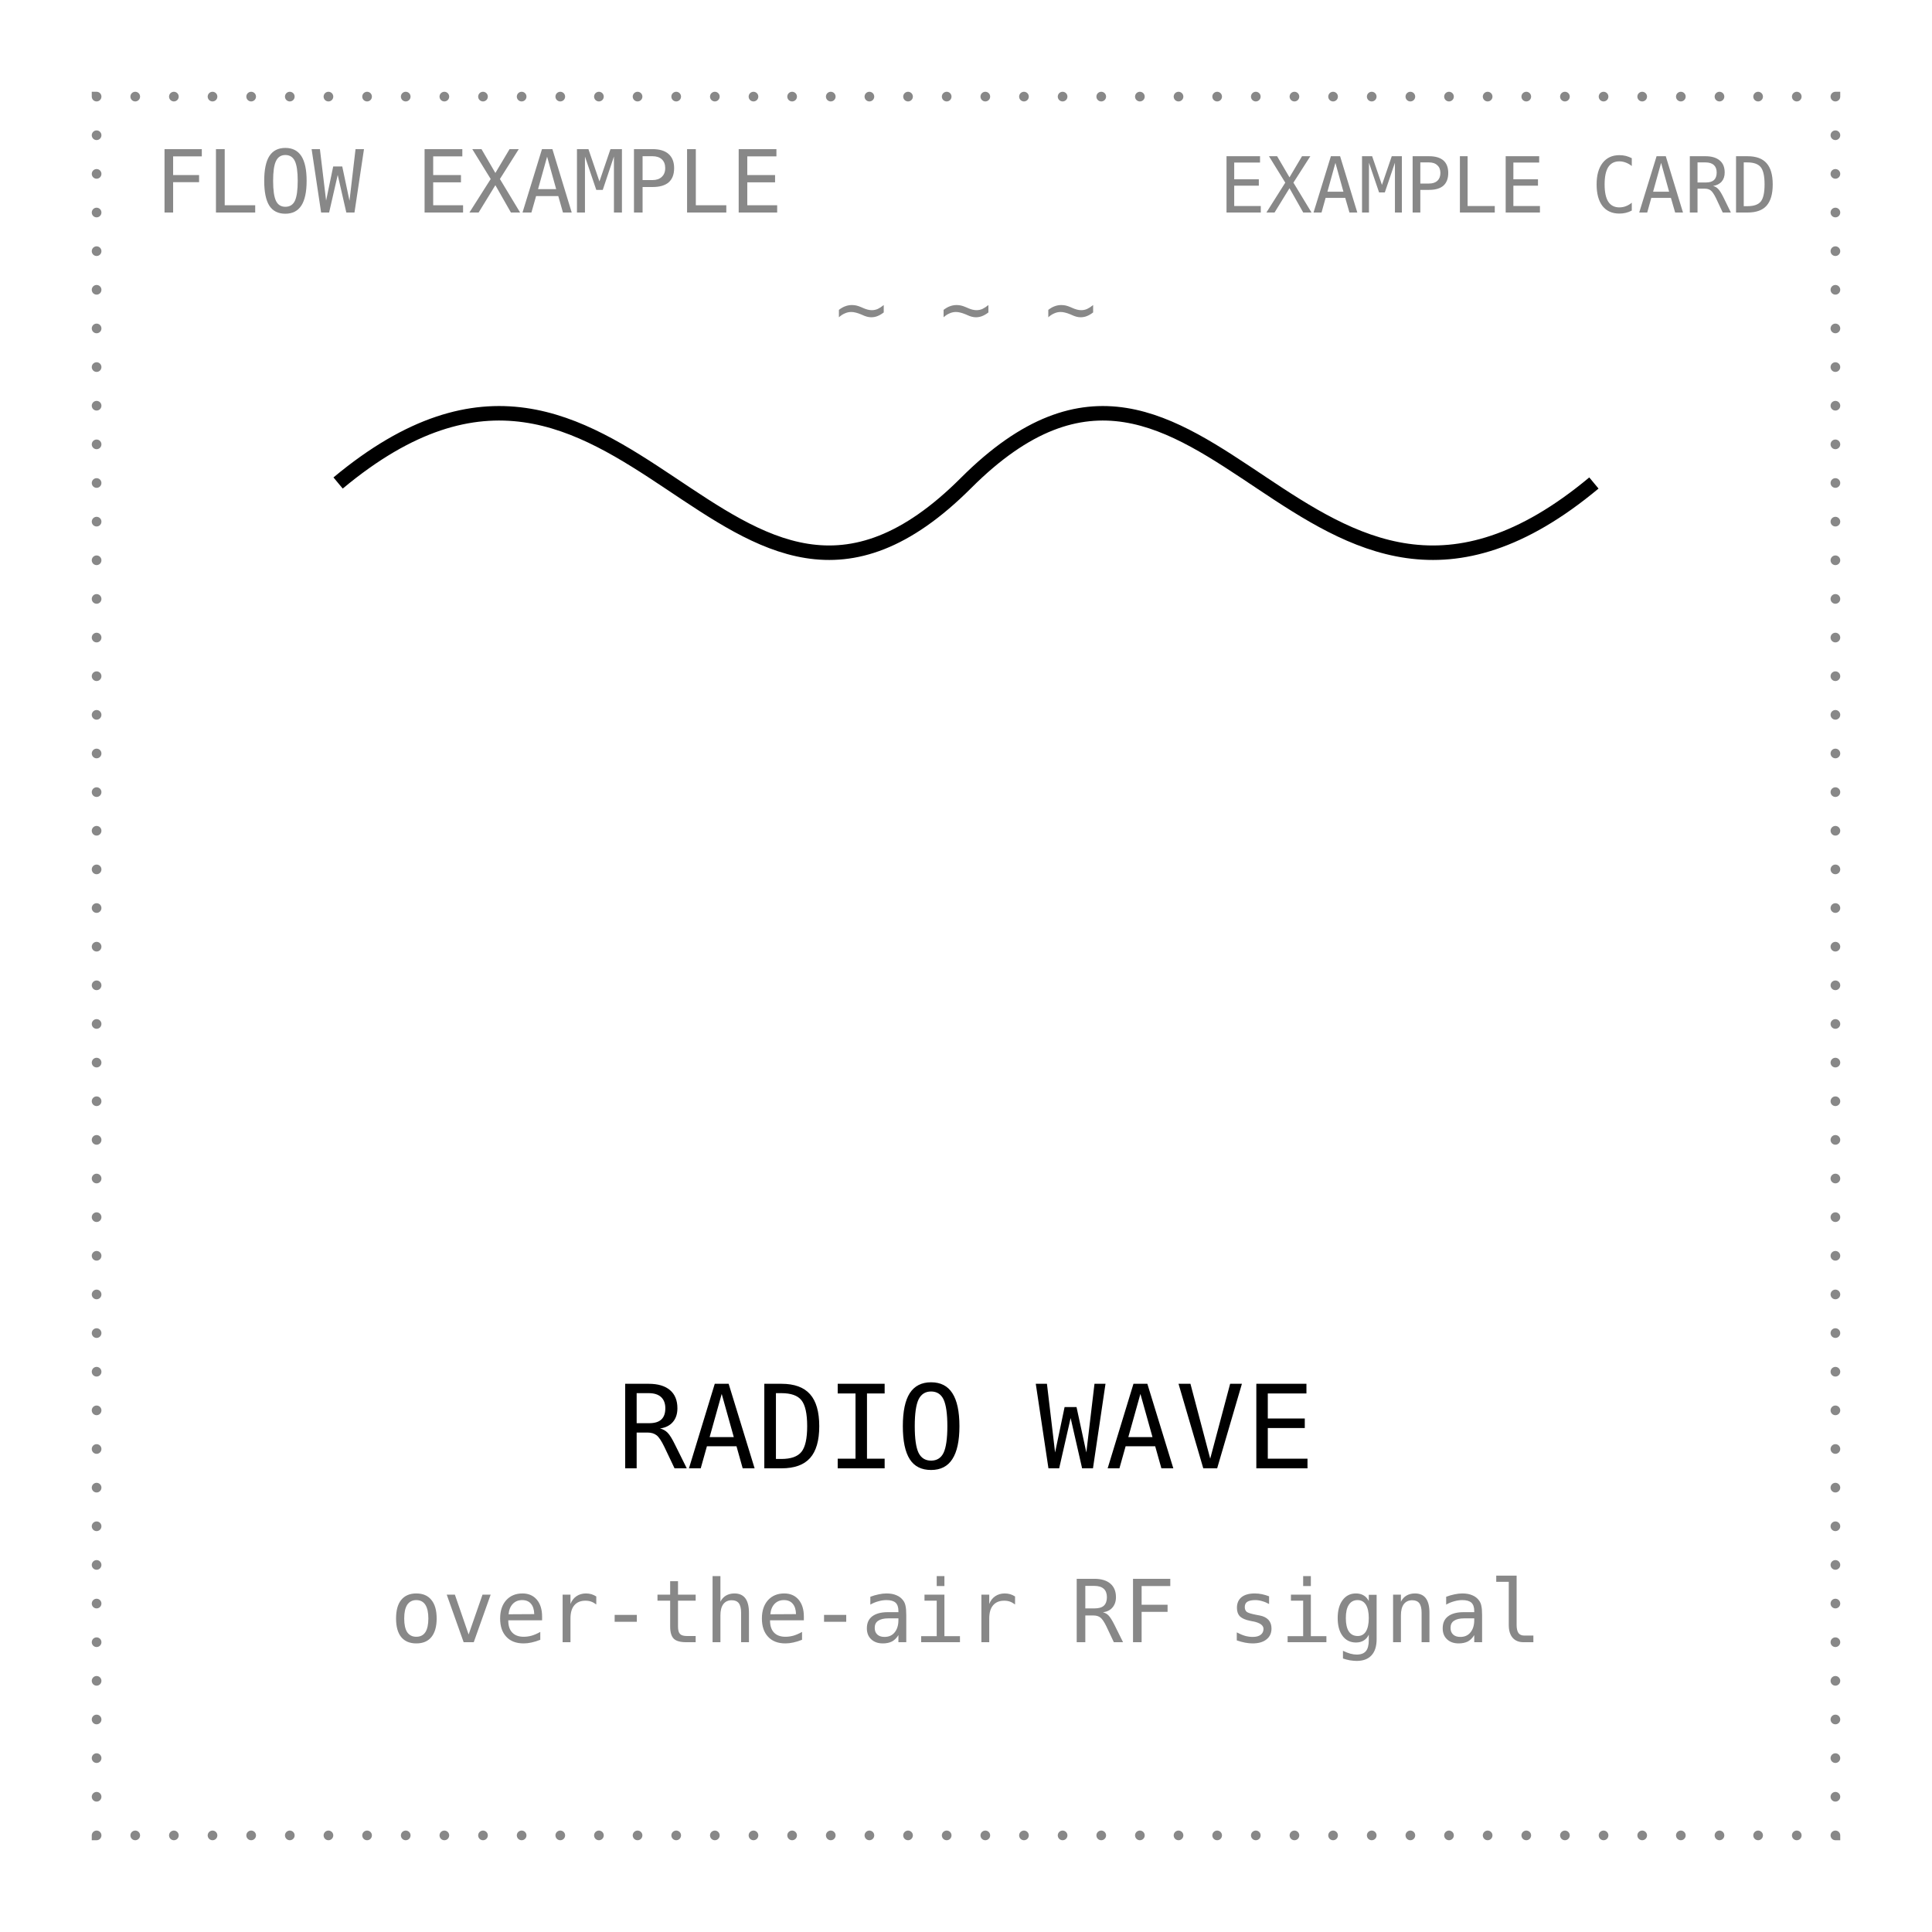
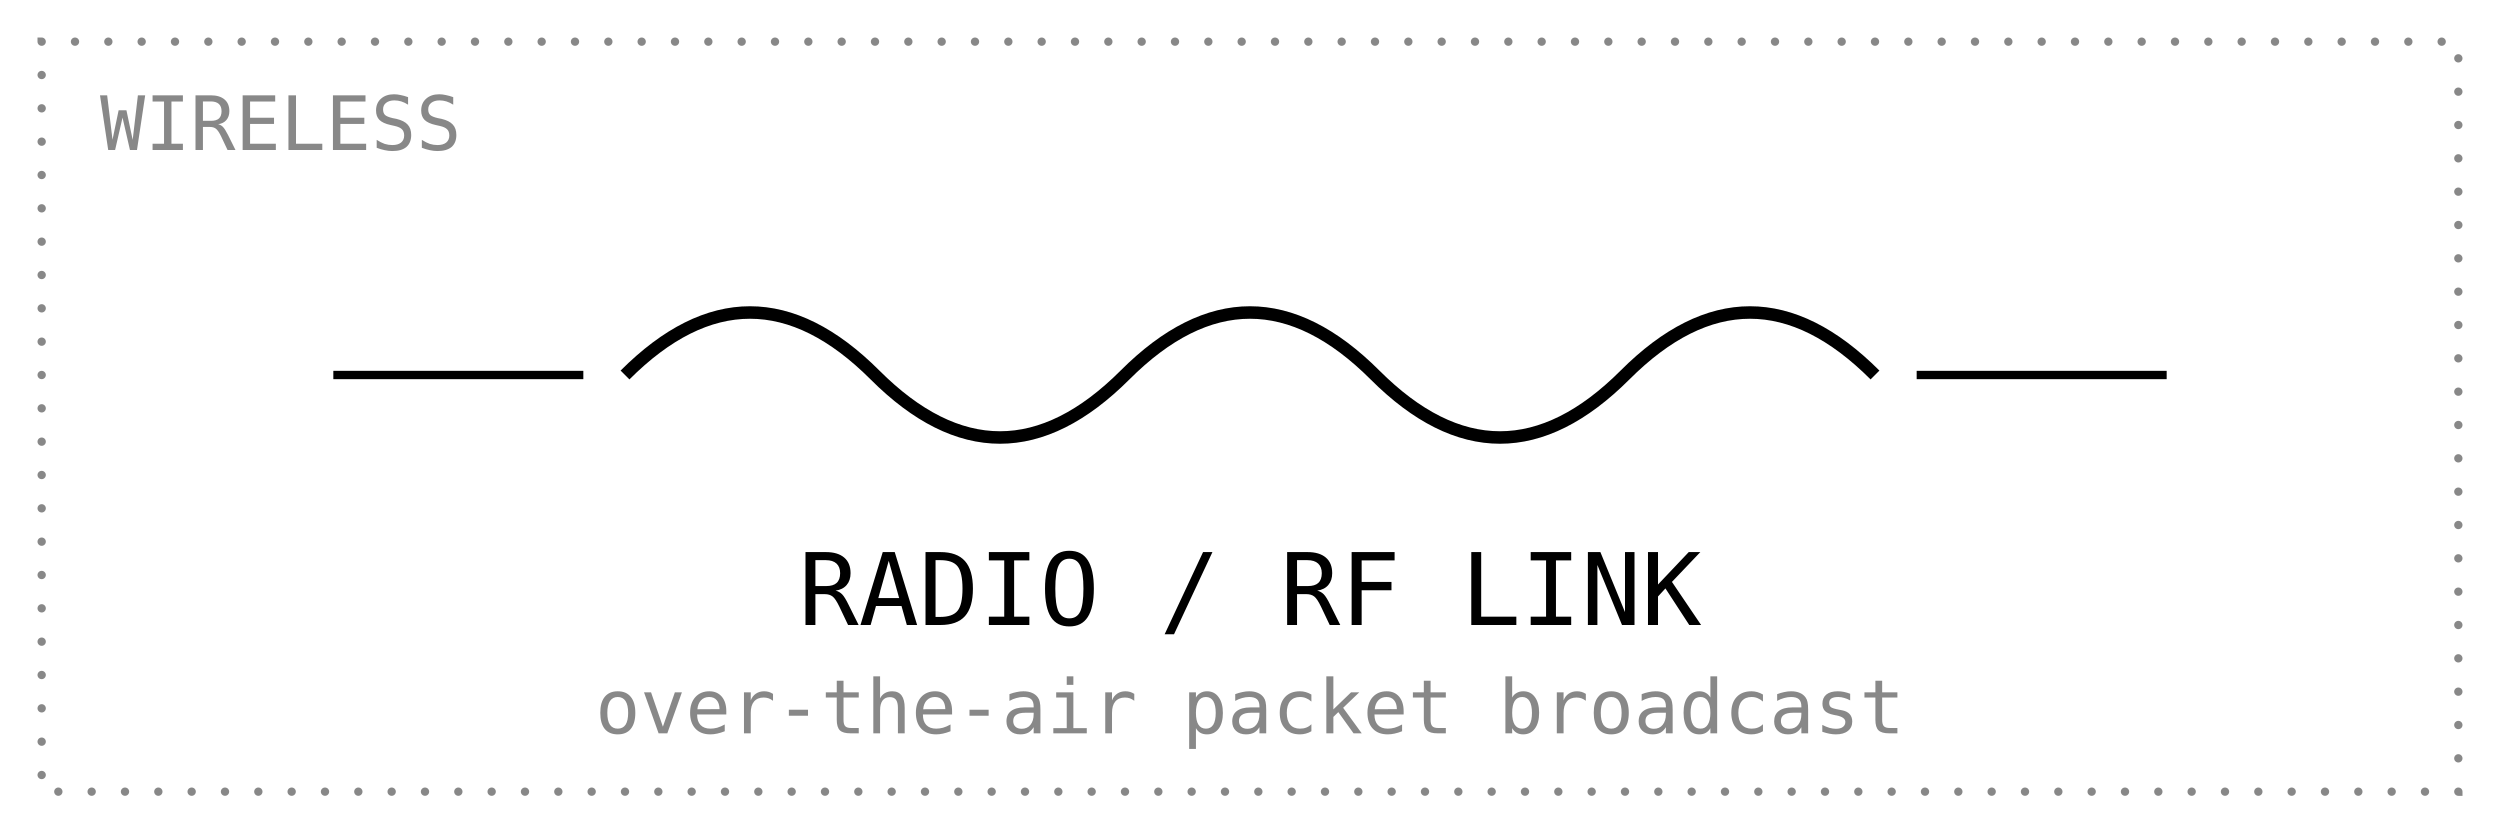
- <svg xmlns="http://www.w3.org/2000/svg" viewBox="0 0 200 200" width="200" height="200">
+ <svg xmlns="http://www.w3.org/2000/svg" viewBox="0 0 300 100" width="300" height="100">
  <defs>
    <pattern id="hatch" width="4" height="4" patternTransform="rotate(45 0 0)" patternUnits="userSpaceOnUse">
      <line x1="0" y1="0" x2="0" y2="4" stroke="#000000" stroke-width="1" />
    </pattern>
  </defs>
-   <rect x="10" y="10" width="180" height="180" fill="none" stroke="#888888" stroke-width="1" stroke-dasharray="0, 4" stroke-linecap="round" />
-   <text x="16" y="22" font-family="Andale Mono, monospace" font-size="9" fill="#888888">FLOW EXAMPLE</text>
-   <text x="184" y="22" font-family="Andale Mono, monospace" font-size="8" fill="#888888" text-anchor="end">EXAMPLE CARD</text>
-   <g id="line_graphic">
-     <path d="M 35,50 C 65,25 75,75 100,50 C 125,25 135,75 165,50" fill="none" stroke="#000000" stroke-width="1.5" />
-     <text x="100" y="35" font-family="Andale Mono, monospace" font-size="9" fill="#888888" text-anchor="middle">~ ~ ~</text>
-   </g>
-   <text x="100" y="152" font-family="Andale Mono, monospace" font-size="12" fill="#000000" text-anchor="middle">RADIO WAVE</text>
-   <text x="100" y="170" font-family="Andale Mono, monospace" font-size="9" fill="#888888" text-anchor="middle">over-the-air RF signal</text>
+   <rect x="5" y="5" width="290" height="90" fill="none" stroke="#888888" stroke-width="1" stroke-dasharray="0, 4" stroke-linecap="round" />
+   <text x="12" y="18" font-family="Andale Mono, monospace" font-size="9" fill="#888888">WIRELESS</text>
+   <line x1="40" y1="45" x2="70" y2="45" stroke="#000000" stroke-width="1" />
+   <path d="M 75 45 Q 90 30 105 45 T 135 45 T 165 45 T 195 45 T 225 45" fill="none" stroke="#000000" stroke-width="1.5" />
+   <line x1="230" y1="45" x2="260" y2="45" stroke="#000000" stroke-width="1" />
+   <text x="150" y="75" font-family="Andale Mono, monospace" font-size="12" fill="#000000" text-anchor="middle">RADIO / RF LINK</text>
+   <text x="150" y="88" font-family="Andale Mono, monospace" font-size="9" fill="#888888" text-anchor="middle">over-the-air packet broadcast</text>
</svg>
